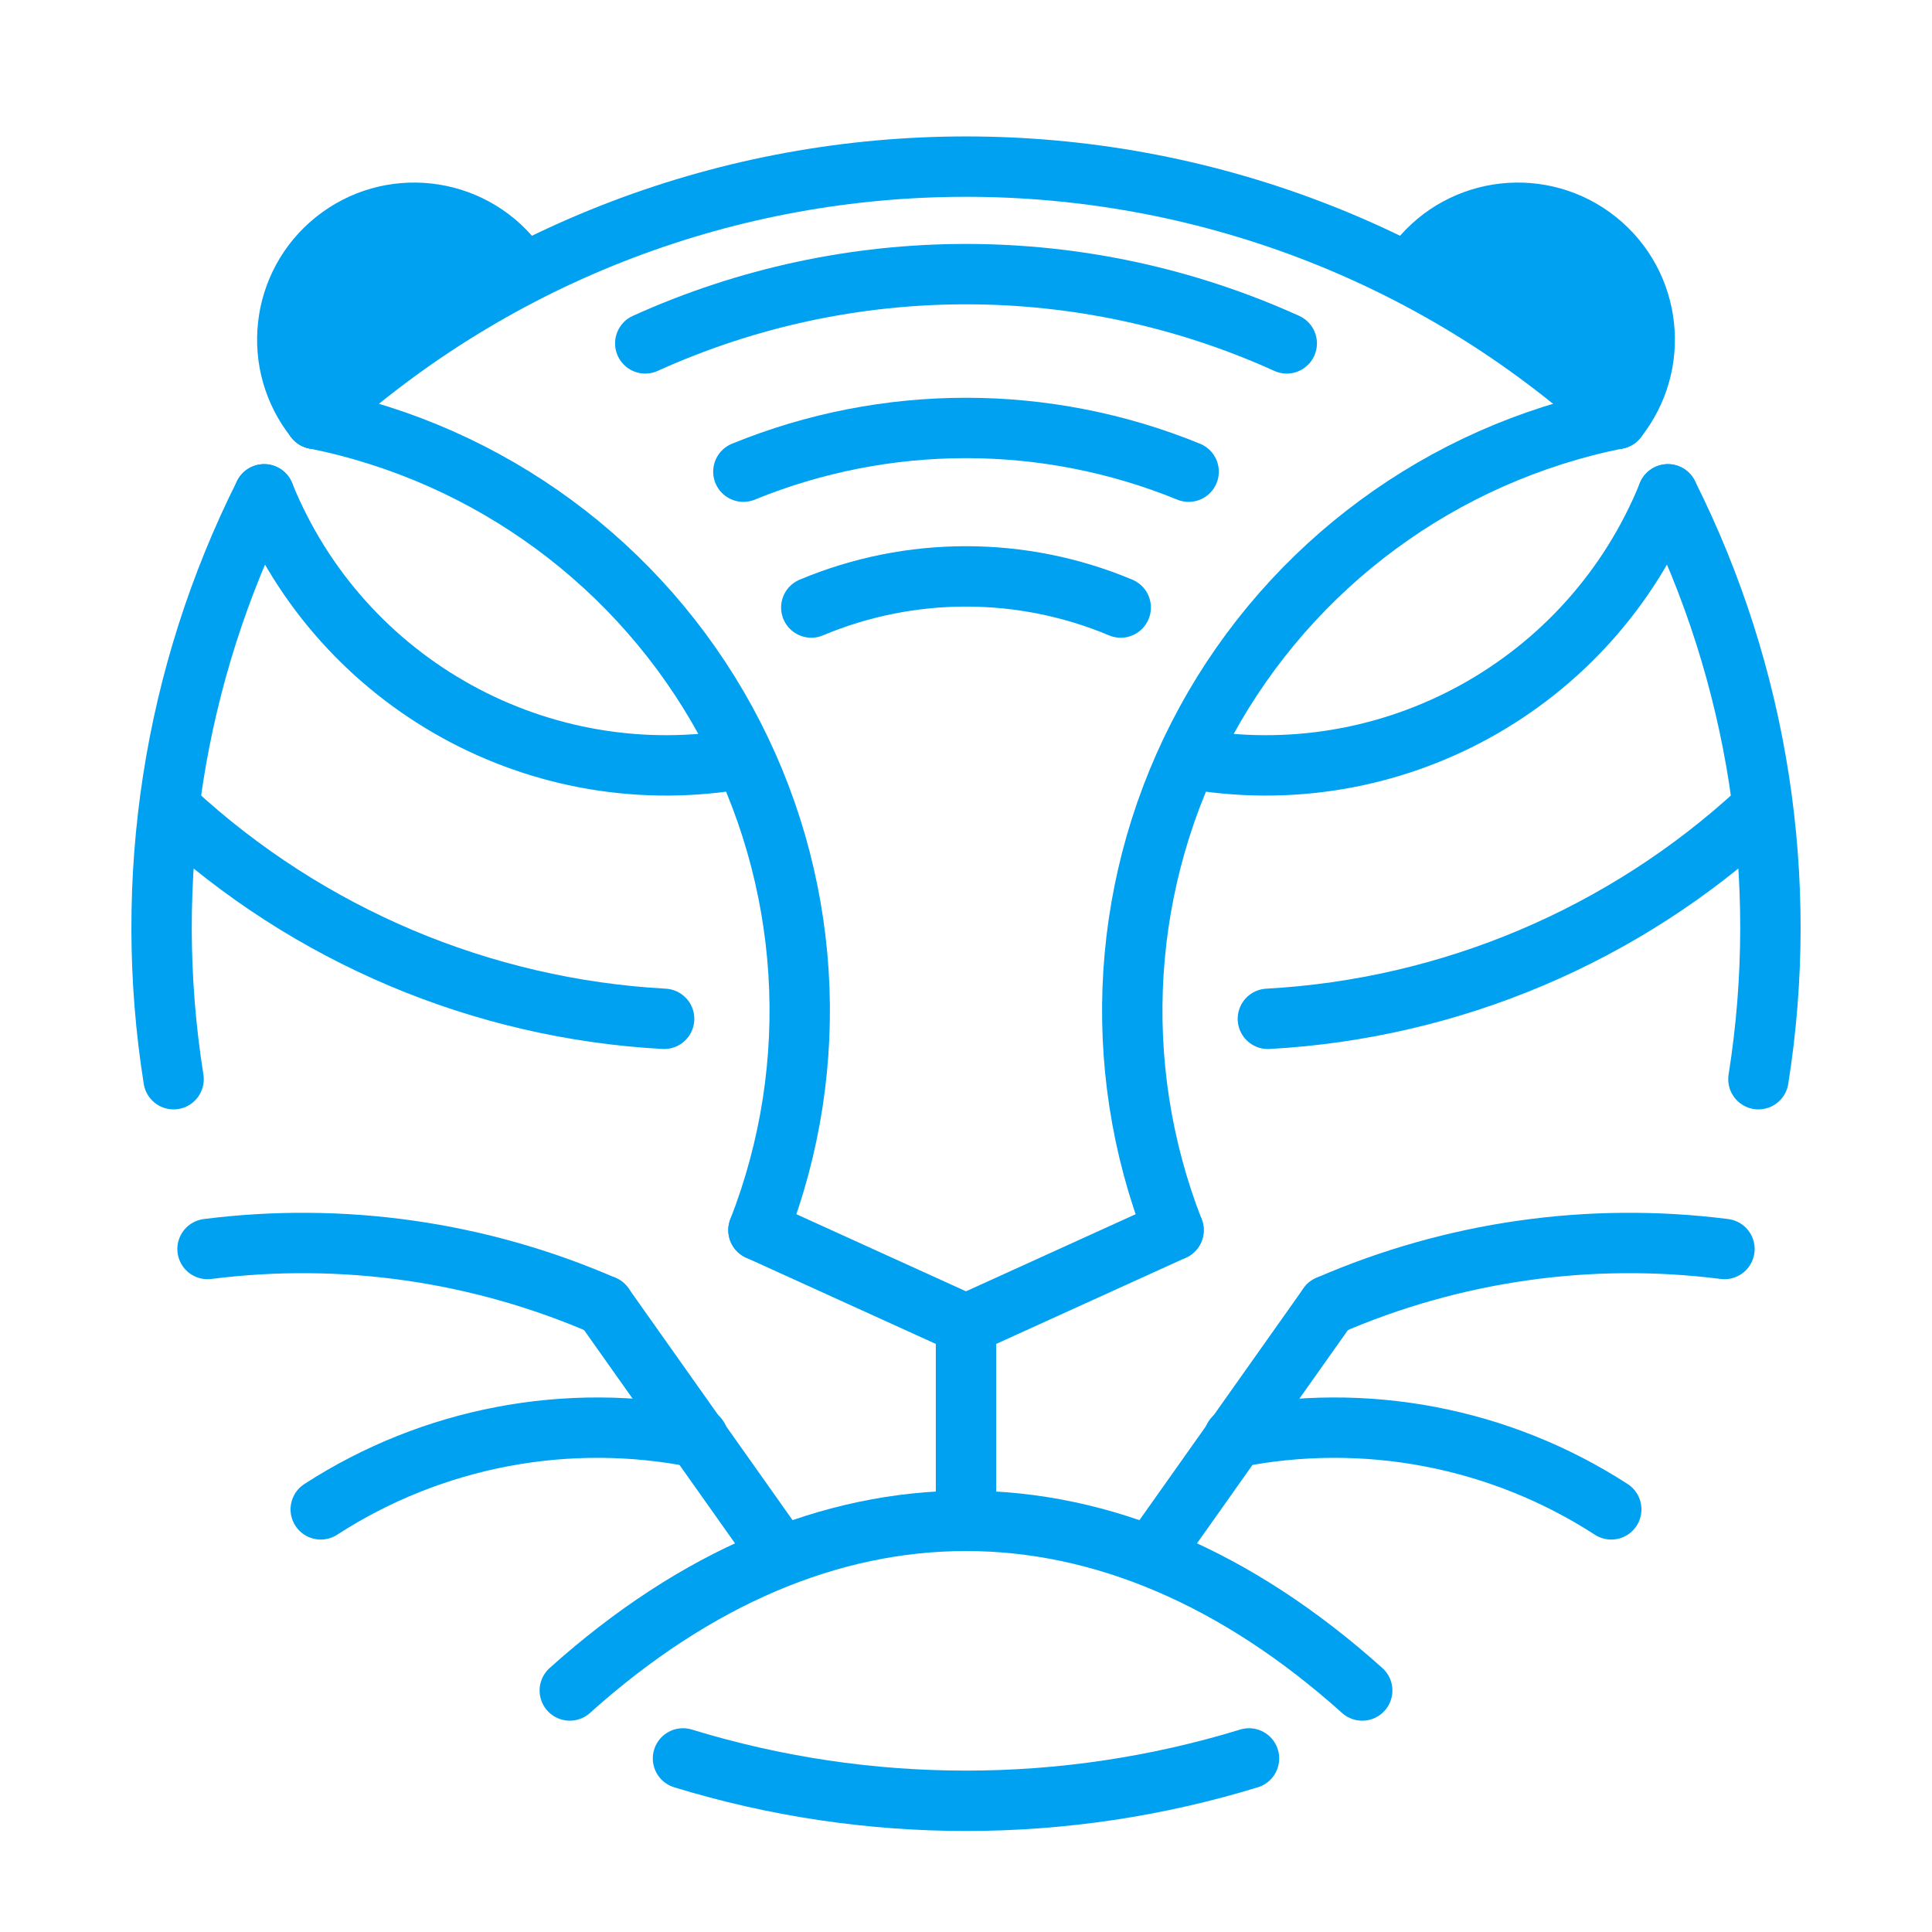
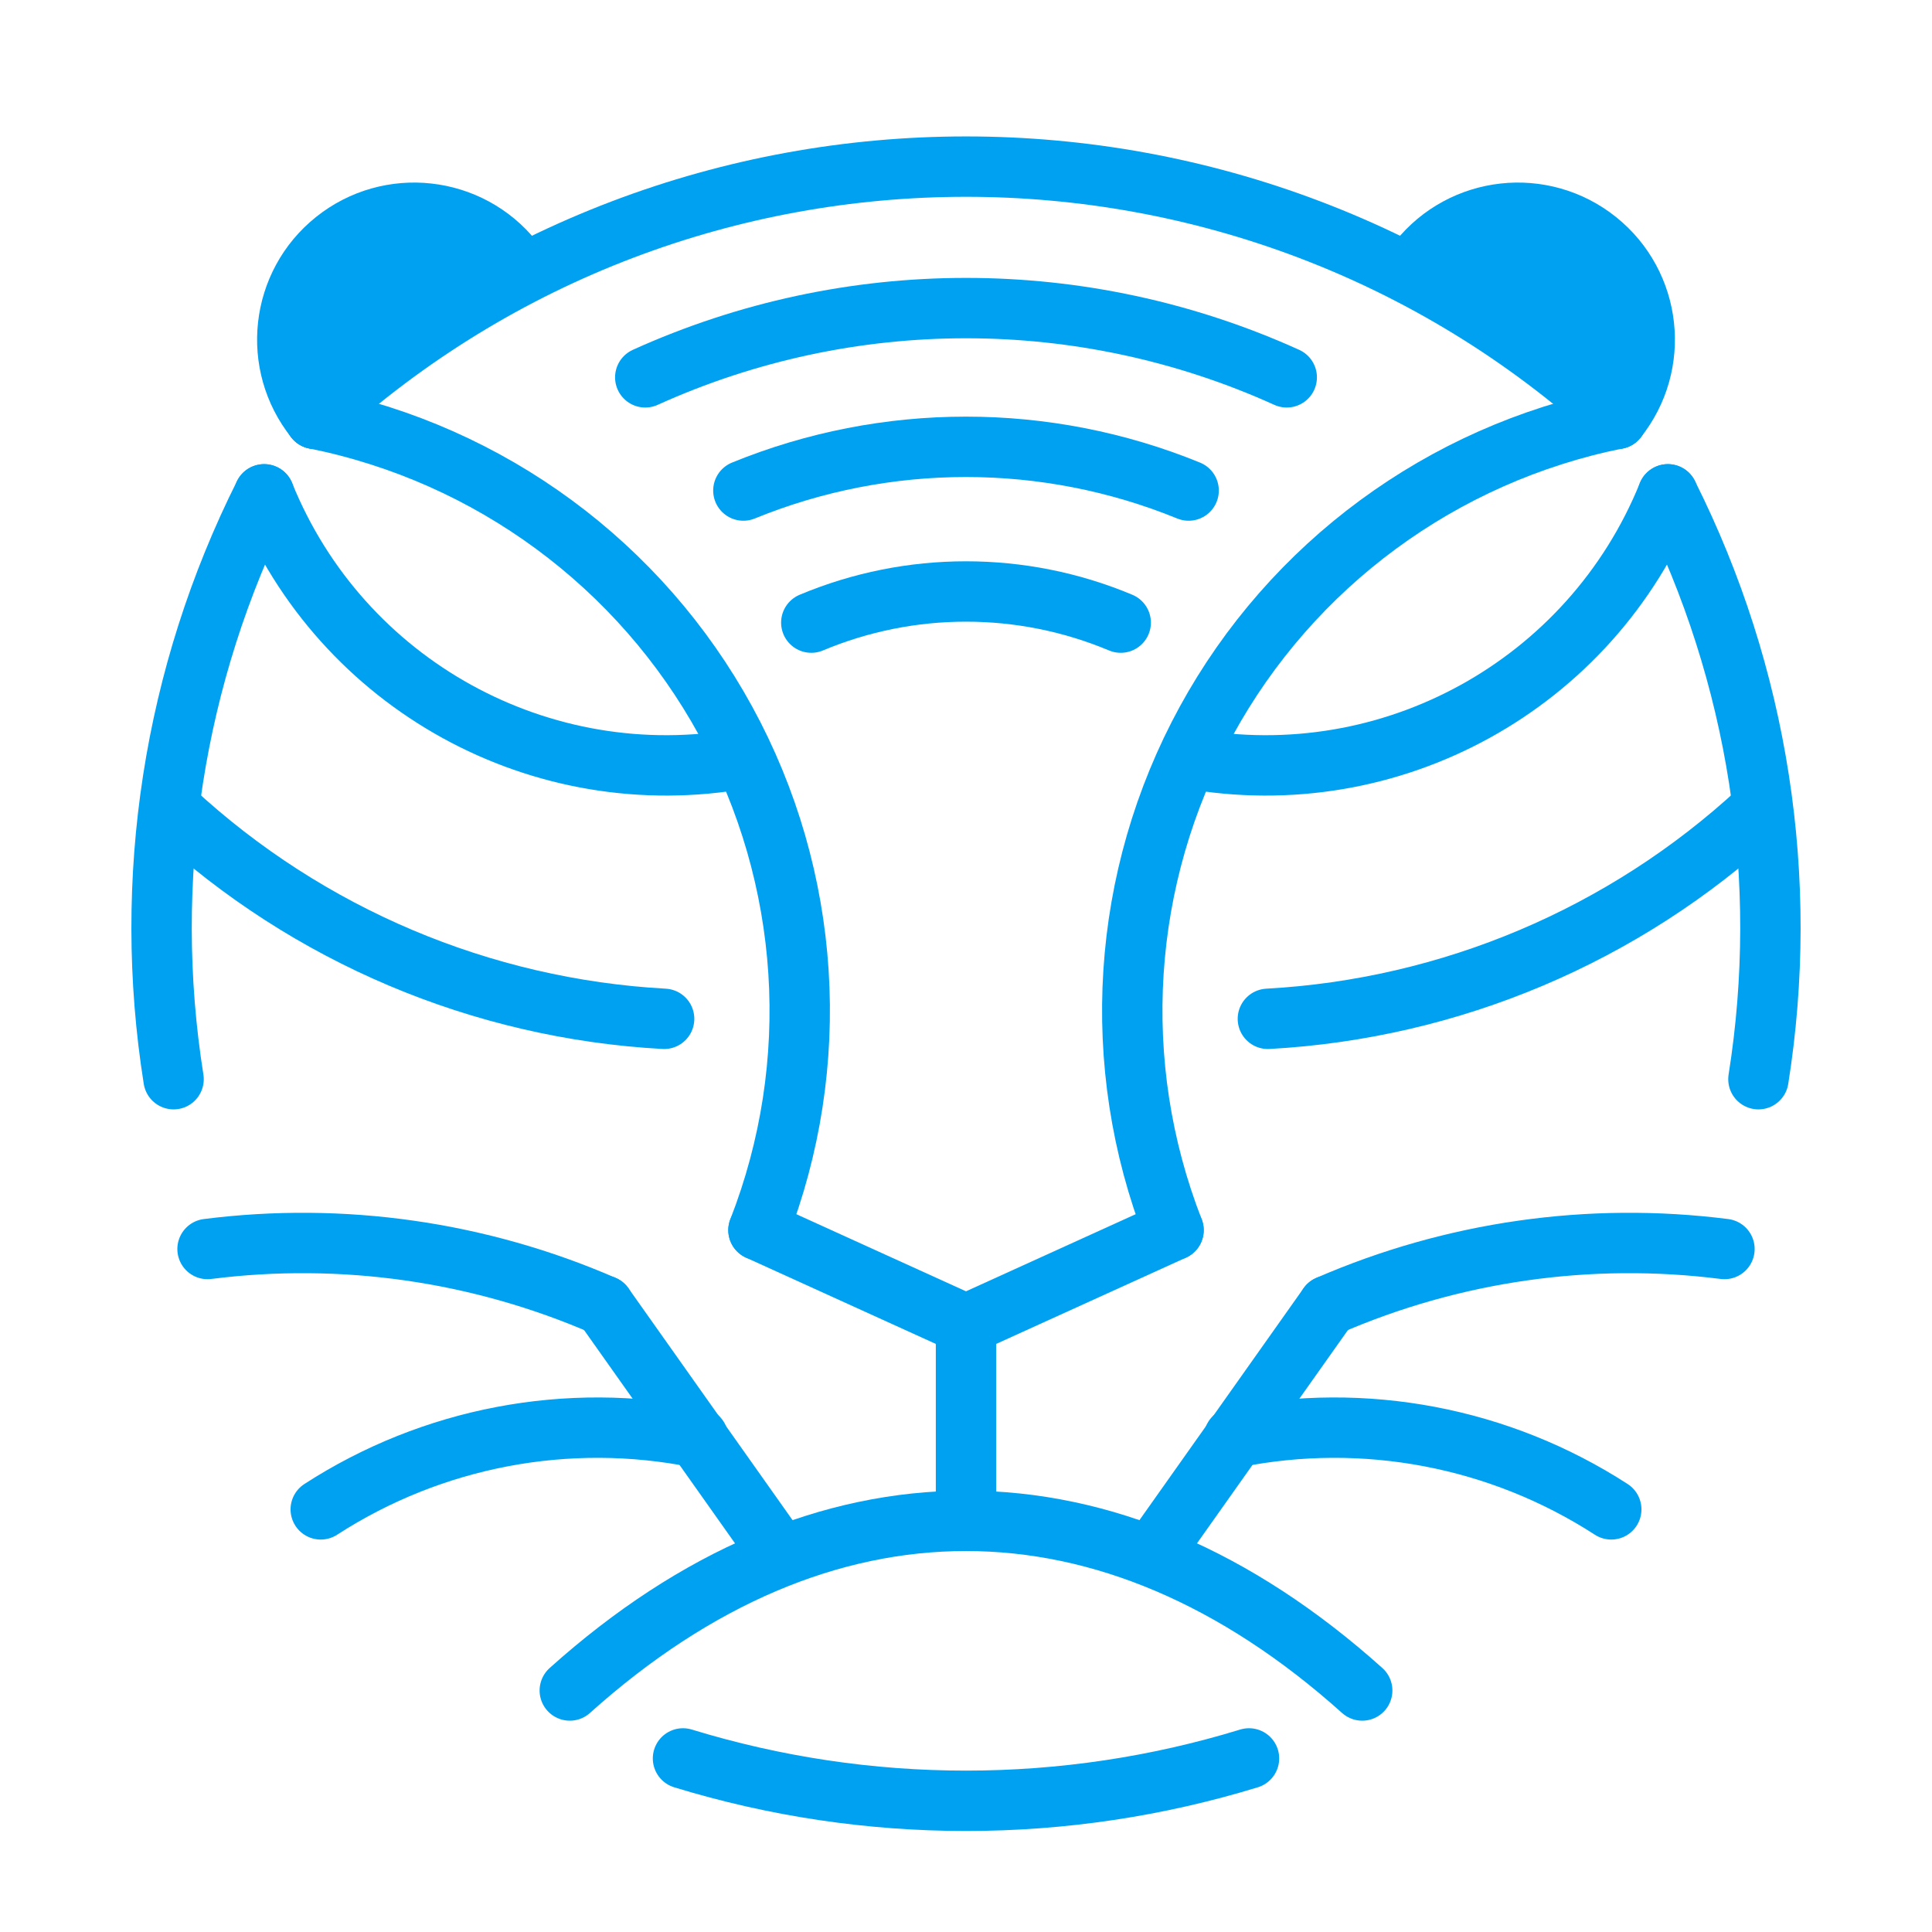
<svg xmlns="http://www.w3.org/2000/svg" viewBox="0 0 1024 1024">
  <path stroke-width="32" d="M167 222A512 512 0 0 1 857 222" fill="none" stroke="#00a1f1" stroke-linecap="round" stroke-linejoin="round" />
  <path fill="none" stroke="#00a1f1" stroke-width="32" d="M167 222A320 320 0 0 1 402 652" stroke-linecap="round" stroke-linejoin="round" />
  <path fill="none" stroke="#00a1f1" stroke-width="32" d="M857 222A320 320 0 0 0 622 652" stroke-linecap="round" stroke-linejoin="round" />
  <path d="M140 262A230 230 0 0 0 394 402" fill="none" stroke-width="32" stroke="#00a1f1" stroke-linecap="round" stroke-linejoin="round" />
  <path d="M884 262A230 230 0 0 1 630 402" fill="none" stroke-width="32" stroke="#00a1f1" stroke-linecap="round" stroke-linejoin="round" />
  <path fill="none" stroke-width="32" stroke="#00a1f1" d="M140 262A512 512 0 0 0 92 572" stroke-linecap="round" stroke-linejoin="round" />
  <path fill="none" stroke-width="32" stroke="#00a1f1" d="M884 262A512 512 0 0 1 932 572" stroke-linecap="round" stroke-linejoin="round" />
  <path fill="none" stroke="#00a1f1" stroke-width="32" d="M92 430A417 417 0 0 0 352 540" stroke-linecap="round" stroke-linejoin="round" />
  <path fill="none" stroke="#00a1f1" stroke-width="32" d="M932 430A417 417 0 0 1 672 540" stroke-linecap="round" stroke-linejoin="round" />
  <path fill="#00a1f1" stroke="#00a1f1" stroke-width="32" d="M167 222A50 50 0 1 1 272 138" stroke-linejoin="round" stroke-linecap="round" />
  <path fill="#00a1f1" stroke="#00a1f1" stroke-width="32" d="M857 222A50 50 0 1 0 752 138" stroke-linecap="round" stroke-linejoin="round" />
  <polyline fill="none" stroke="#00a1f1" stroke-width="32" stroke-linecap="round" stroke-linejoin="round" points="402 652 512 702 622 652" />
  <line x2="512" stroke="#00a1f1" stroke-width="32" stroke-linecap="round" x1="512" y1="702" y2="806" />
  <path fill="none" stroke="#00a1f1" stroke-width="32" d="M302 896A512 1022 0 0 1 722 896" stroke-linecap="round" stroke-linejoin="round" />
  <line x2="320" stroke="#00a1f1" stroke-linecap="round" stroke-width="32" x1="412" y1="822" y2="692" />
  <line x2="704" stroke="#00a1f1" stroke-linecap="round" stroke-width="32" x1="612" y1="822" y2="692" />
  <path fill="none" stroke="#00a1f1" stroke-width="32" stroke-linecap="round" stroke-linejoin="round" d="M110 662A400 400 0 0 1 320 692" />
  <path fill="none" stroke="#00a1f1" stroke-width="32" stroke-linecap="round" stroke-linejoin="round" d="M914 662A400 400 0 0 0 704 692" />
  <path fill="none" stroke="#00a1f1" stroke-width="32" stroke-linecap="round" stroke-linejoin="round" d="M370 762A270 270 0 0 0 170 800" />
  <path fill="none" stroke="#00a1f1" stroke-width="32" stroke-linecap="round" stroke-linejoin="round" d="M654 762A270 270 0 0 1 854 800" />
  <path fill="none" stroke="#00a1f1" stroke-width="32" d="M362 932A512 512 0 0 0 662 932" stroke-linecap="round" stroke-linejoin="round" />
-   <path fill="none" stroke="#00a1f1" stroke-width="32" d="M342 182A412 412 0 0 1 682 182" stroke-linecap="round" />
-   <path fill="none" stroke="#00a1f1" stroke-width="32" d="M394 250A312 312 0 0 1 630 250" stroke-linecap="round" />
-   <path fill="none" stroke="#00a1f1" stroke-width="32" d="M430 322A212 212 0 0 1 594 322" stroke-linecap="round" />
+   <path fill="none" stroke="#00a1f1" stroke-width="32" d="M342 200A412 412 0 0 1 682 200" stroke-linecap="round" />
+   <path fill="none" stroke="#00a1f1" stroke-width="32" d="M394 260A312 312 0 0 1 630 260" stroke-linecap="round" />
+   <path fill="none" stroke="#00a1f1" stroke-width="32" d="M430 330A212 212 0 0 1 594 330" stroke-linecap="round" />
</svg>
